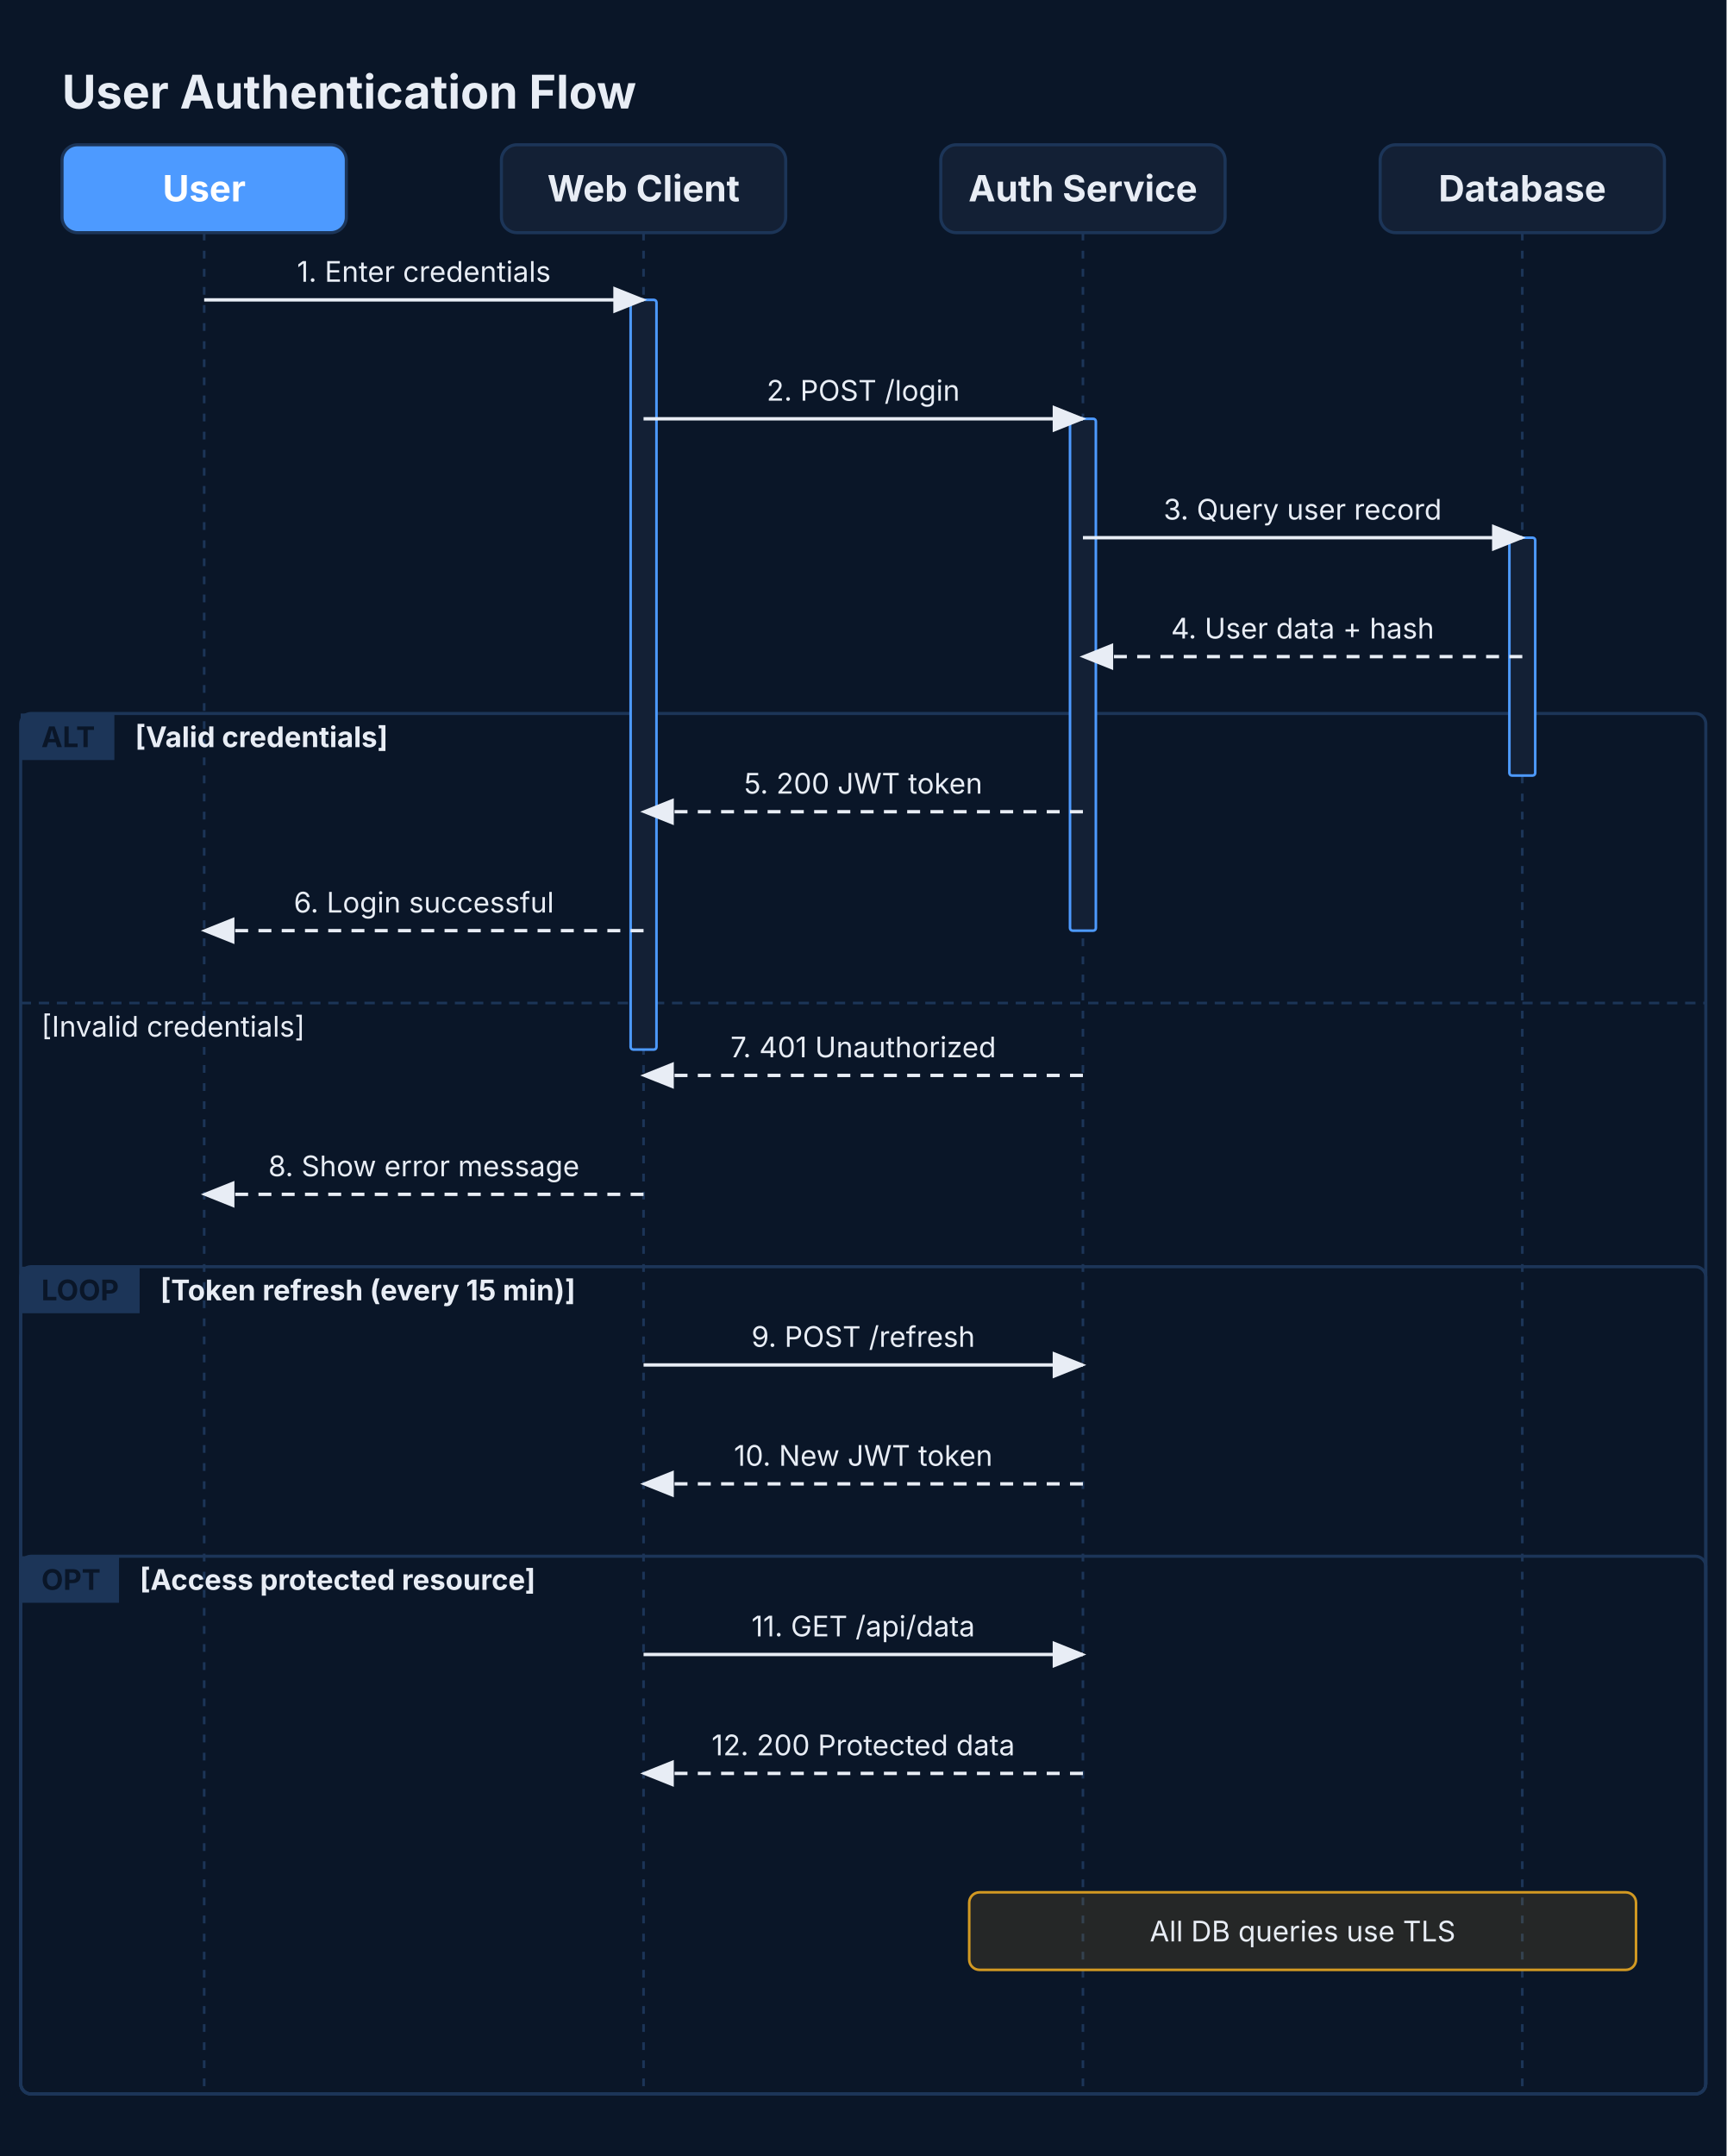
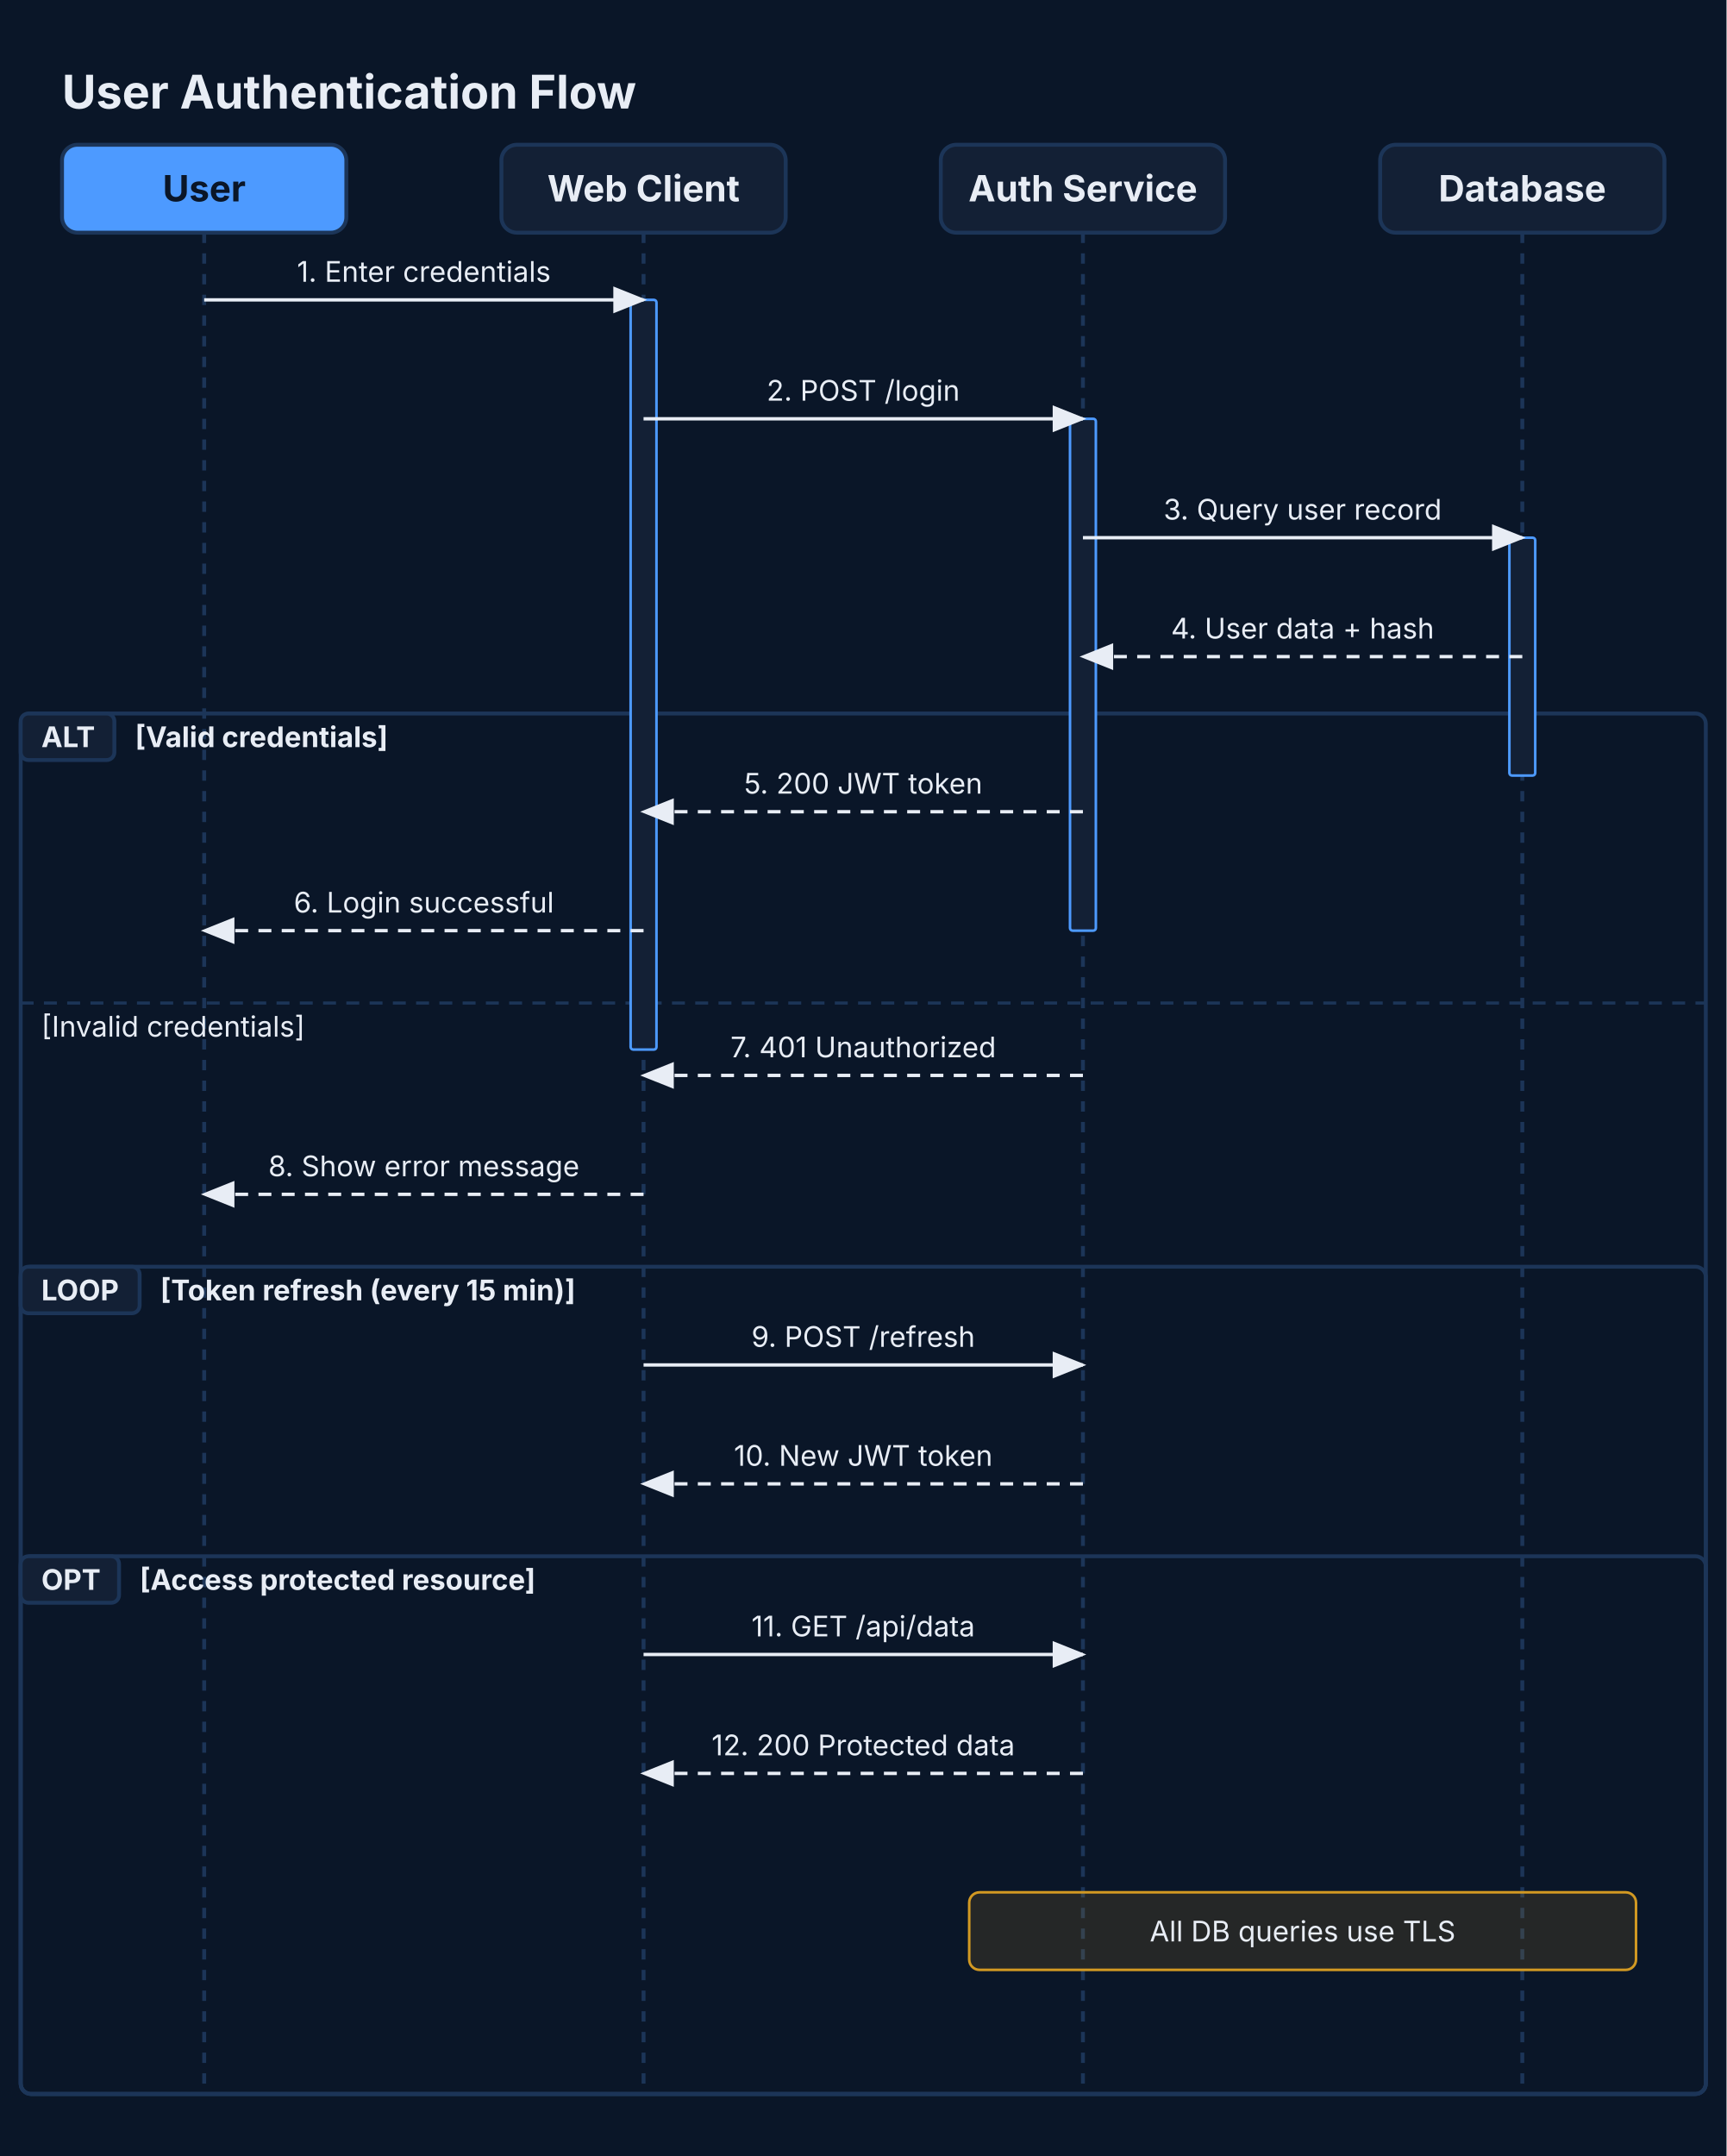
<svg xmlns="http://www.w3.org/2000/svg" viewBox="0 0 668 834" width="668" height="834">
  <defs>
    <marker id="seq-arrow" markerWidth="10" markerHeight="8" refX="9" refY="4" orient="auto">
      <polygon points="0 0, 10 4, 0 8" fill="#E8EDF5" />
    </marker>
    <marker id="seq-open" markerWidth="11" markerHeight="9" refX="9" refY="4.5" orient="auto">
      <polyline points="0 0, 10 4.5, 0 9" fill="none" stroke="#E8EDF5" stroke-width="1.3" />
    </marker>
  </defs>
-   <rect width="100%" height="100%" fill="#0A1628" />
-   <path d="M 79 90 L 79 810" stroke="#1C3558" stroke-width="1" fill="none" stroke-dasharray="3 4" />
-   <path d="M 249 90 L 249 810" stroke="#1C3558" stroke-width="1" fill="none" stroke-dasharray="3 4" />
-   <path d="M 419 90 L 419 810" stroke="#1C3558" stroke-width="1" fill="none" stroke-dasharray="3 4" />
-   <path d="M 589 90 L 589 810" stroke="#1C3558" stroke-width="1" fill="none" stroke-dasharray="3 4" />
-   <rect x="8" y="276" width="652" height="534" fill="none" stroke="#1C3558" stroke-width="1.2" rx="4" />
-   <rect x="8" y="276" width="36.25" height="18" fill="#1C3558" stroke="#1C3558" stroke-width="0" />
-   <text x="16" y="289" font-size="11" font-family="Inter, system-ui, -apple-system, sans-serif" fill="#0A1628" font-weight="bold">ALT</text>
+   <rect x="0" y="0" width="668" height="834" fill="#0A1628" />
+   <path d="M 79 90 L 79 810" stroke="#1C3558" stroke-width="1.5" fill="none" stroke-dasharray="4 4" />
+   <path d="M 249 90 L 249 810" stroke="#1C3558" stroke-width="1.5" fill="none" stroke-dasharray="4 4" />
+   <path d="M 419 90 L 419 810" stroke="#1C3558" stroke-width="1.5" fill="none" stroke-dasharray="4 4" />
+   <path d="M 589 90 L 589 810" stroke="#1C3558" stroke-width="1.5" fill="none" stroke-dasharray="4 4" />
+   <rect x="8" y="276" width="652" height="534" fill="none" stroke="#1C3558" stroke-width="1.5" rx="4" />
+   <rect x="8" y="276" width="36.25" height="18" fill="#132035" stroke="#1C3558" stroke-width="1.5" rx="3" />
+   <text x="16" y="289" font-size="11" font-family="Inter, system-ui, -apple-system, sans-serif" fill="#E8EDF5" font-weight="bold">ALT</text>
  <text x="52.25" y="289" font-size="11" font-family="Inter, system-ui, -apple-system, sans-serif" fill="#E8EDF5" font-weight="bold">[Valid credentials]</text>
-   <path d="M 8 388 L 660 388" stroke="#1C3558" stroke-width="1" fill="none" stroke-dasharray="4 3" />
+   <path d="M 8 388 L 660 388" stroke="#1C3558" stroke-width="1.2" fill="none" stroke-dasharray="5 4" />
  <text x="16" y="401" font-size="11" font-family="Inter, system-ui, -apple-system, sans-serif" fill="#E8EDF5">[Invalid credentials]</text>
-   <rect x="8" y="490" width="652" height="320" fill="none" stroke="#1C3558" stroke-width="1.2" rx="4" />
-   <rect x="8" y="490" width="46.02" height="18" fill="#1C3558" stroke="#1C3558" stroke-width="0" />
-   <text x="16" y="503" font-size="11" font-family="Inter, system-ui, -apple-system, sans-serif" fill="#0A1628" font-weight="bold">LOOP</text>
+   <rect x="8" y="490" width="652" height="320" fill="none" stroke="#1C3558" stroke-width="1.5" rx="4" />
+   <rect x="8" y="490" width="46.02" height="18" fill="#132035" stroke="#1C3558" stroke-width="1.5" rx="3" />
+   <text x="16" y="503" font-size="11" font-family="Inter, system-ui, -apple-system, sans-serif" fill="#E8EDF5" font-weight="bold">LOOP</text>
  <text x="62.02" y="503" font-size="11" font-family="Inter, system-ui, -apple-system, sans-serif" fill="#E8EDF5" font-weight="bold">[Token refresh (every 15 min)]</text>
-   <rect x="8" y="602" width="652" height="208" fill="none" stroke="#1C3558" stroke-width="1.2" rx="4" />
-   <rect x="8" y="602" width="38.06" height="18" fill="#1C3558" stroke="#1C3558" stroke-width="0" />
-   <text x="16" y="615" font-size="11" font-family="Inter, system-ui, -apple-system, sans-serif" fill="#0A1628" font-weight="bold">OPT</text>
+   <rect x="8" y="602" width="652" height="208" fill="none" stroke="#1C3558" stroke-width="1.5" rx="4" />
+   <rect x="8" y="602" width="38.06" height="18" fill="#132035" stroke="#1C3558" stroke-width="1.5" rx="3" />
+   <text x="16" y="615" font-size="11" font-family="Inter, system-ui, -apple-system, sans-serif" fill="#E8EDF5" font-weight="bold">OPT</text>
  <text x="54.06" y="615" font-size="11" font-family="Inter, system-ui, -apple-system, sans-serif" fill="#E8EDF5" font-weight="bold">[Access protected resource]</text>
  <rect x="584" y="208" width="10" height="92" fill="#132035" stroke="#4D9AFF" stroke-width="1" rx="1" />
  <rect x="414" y="162" width="10" height="198" fill="#132035" stroke="#4D9AFF" stroke-width="1" rx="1" />
  <rect x="244" y="116" width="10" height="290" fill="#132035" stroke="#4D9AFF" stroke-width="1" rx="1" />
  <text x="24" y="42" font-size="18" font-family="Inter, system-ui, -apple-system, sans-serif" fill="#E8EDF5" font-weight="bold">User Authentication Flow</text>
  <text x="164" y="109" font-size="11" font-family="Inter, system-ui, -apple-system, sans-serif" fill="#E8EDF5" text-anchor="middle">1. Enter credentials</text>
  <path d="M 79 116 L 249 116" stroke="#E8EDF5" stroke-width="1.3" fill="none" marker-end="url(#seq-arrow)" />
  <text x="334" y="155" font-size="11" font-family="Inter, system-ui, -apple-system, sans-serif" fill="#E8EDF5" text-anchor="middle">2. POST /login</text>
  <path d="M 249 162 L 419 162" stroke="#E8EDF5" stroke-width="1.3" fill="none" marker-end="url(#seq-arrow)" />
  <text x="504" y="201" font-size="11" font-family="Inter, system-ui, -apple-system, sans-serif" fill="#E8EDF5" text-anchor="middle">3. Query user record</text>
  <path d="M 419 208 L 589 208" stroke="#E8EDF5" stroke-width="1.3" fill="none" marker-end="url(#seq-arrow)" />
  <text x="504" y="247" font-size="11" font-family="Inter, system-ui, -apple-system, sans-serif" fill="#E8EDF5" text-anchor="middle">4. User data + hash</text>
  <path d="M 589 254 L 419 254" stroke="#E8EDF5" stroke-width="1.3" fill="none" stroke-dasharray="5 4" marker-end="url(#seq-arrow)" />
  <text x="334" y="307" font-size="11" font-family="Inter, system-ui, -apple-system, sans-serif" fill="#E8EDF5" text-anchor="middle">5. 200 JWT token</text>
  <path d="M 419 314 L 249 314" stroke="#E8EDF5" stroke-width="1.3" fill="none" stroke-dasharray="5 4" marker-end="url(#seq-arrow)" />
  <text x="164" y="353" font-size="11" font-family="Inter, system-ui, -apple-system, sans-serif" fill="#E8EDF5" text-anchor="middle">6. Login successful</text>
  <path d="M 249 360 L 79 360" stroke="#E8EDF5" stroke-width="1.3" fill="none" stroke-dasharray="5 4" marker-end="url(#seq-arrow)" />
  <text x="334" y="409" font-size="11" font-family="Inter, system-ui, -apple-system, sans-serif" fill="#E8EDF5" text-anchor="middle">7. 401 Unauthorized</text>
  <path d="M 419 416 L 249 416" stroke="#E8EDF5" stroke-width="1.3" fill="none" stroke-dasharray="5 4" marker-end="url(#seq-arrow)" />
  <text x="164" y="455" font-size="11" font-family="Inter, system-ui, -apple-system, sans-serif" fill="#E8EDF5" text-anchor="middle">8. Show error message</text>
  <path d="M 249 462 L 79 462" stroke="#E8EDF5" stroke-width="1.3" fill="none" stroke-dasharray="5 4" marker-end="url(#seq-arrow)" />
  <text x="334" y="521" font-size="11" font-family="Inter, system-ui, -apple-system, sans-serif" fill="#E8EDF5" text-anchor="middle">9. POST /refresh</text>
  <path d="M 249 528 L 419 528" stroke="#E8EDF5" stroke-width="1.3" fill="none" marker-end="url(#seq-arrow)" />
  <text x="334" y="567" font-size="11" font-family="Inter, system-ui, -apple-system, sans-serif" fill="#E8EDF5" text-anchor="middle">10. New JWT token</text>
  <path d="M 419 574 L 249 574" stroke="#E8EDF5" stroke-width="1.3" fill="none" stroke-dasharray="5 4" marker-end="url(#seq-arrow)" />
  <text x="334" y="633" font-size="11" font-family="Inter, system-ui, -apple-system, sans-serif" fill="#E8EDF5" text-anchor="middle">11. GET /api/data</text>
  <path d="M 249 640 L 419 640" stroke="#E8EDF5" stroke-width="1.3" fill="none" marker-end="url(#seq-arrow)" />
  <text x="334" y="679" font-size="11" font-family="Inter, system-ui, -apple-system, sans-serif" fill="#E8EDF5" text-anchor="middle">12. 200 Protected data</text>
  <path d="M 419 686 L 249 686" stroke="#E8EDF5" stroke-width="1.3" fill="none" stroke-dasharray="5 4" marker-end="url(#seq-arrow)" />
  <rect x="375" y="732" width="258" height="30" fill="#D2992222" stroke="#D29922" stroke-width="1" rx="4" />
  <text x="504" y="751" font-size="11" font-family="Inter, system-ui, -apple-system, sans-serif" fill="#E8EDF5" text-anchor="middle">All DB queries use TLS</text>
-   <rect x="24" y="56" width="110" height="34" fill="#4D9AFF" stroke="#1C3558" stroke-width="1.2" rx="6" />
-   <text x="79" y="77.9" font-size="14" font-family="Inter, system-ui, -apple-system, sans-serif" fill="#FFFFFF" text-anchor="middle" font-weight="bold">User</text>
-   <rect x="194" y="56" width="110" height="34" fill="#132035" stroke="#1C3558" stroke-width="1.2" rx="6" />
+   <rect x="24" y="56" width="110" height="34" fill="#4D9AFF" stroke="#1C3558" stroke-width="1.5" rx="6" />
+   <text x="79" y="77.9" font-size="14" font-family="Inter, system-ui, -apple-system, sans-serif" fill="#0A1628" text-anchor="middle" font-weight="bold">User</text>
+   <rect x="194" y="56" width="110" height="34" fill="#132035" stroke="#1C3558" stroke-width="1.5" rx="6" />
  <text x="249" y="77.9" font-size="14" font-family="Inter, system-ui, -apple-system, sans-serif" fill="#E8EDF5" text-anchor="middle" font-weight="bold">Web Client</text>
-   <rect x="364" y="56" width="110" height="34" fill="#132035" stroke="#1C3558" stroke-width="1.2" rx="6" />
+   <rect x="364" y="56" width="110" height="34" fill="#132035" stroke="#1C3558" stroke-width="1.5" rx="6" />
  <text x="419" y="77.9" font-size="14" font-family="Inter, system-ui, -apple-system, sans-serif" fill="#E8EDF5" text-anchor="middle" font-weight="bold">Auth Service</text>
-   <rect x="534" y="56" width="110" height="34" fill="#132035" stroke="#1C3558" stroke-width="1.2" rx="6" />
+   <rect x="534" y="56" width="110" height="34" fill="#132035" stroke="#1C3558" stroke-width="1.5" rx="6" />
  <text x="589" y="77.9" font-size="14" font-family="Inter, system-ui, -apple-system, sans-serif" fill="#E8EDF5" text-anchor="middle" font-weight="bold">Database</text>
</svg>
